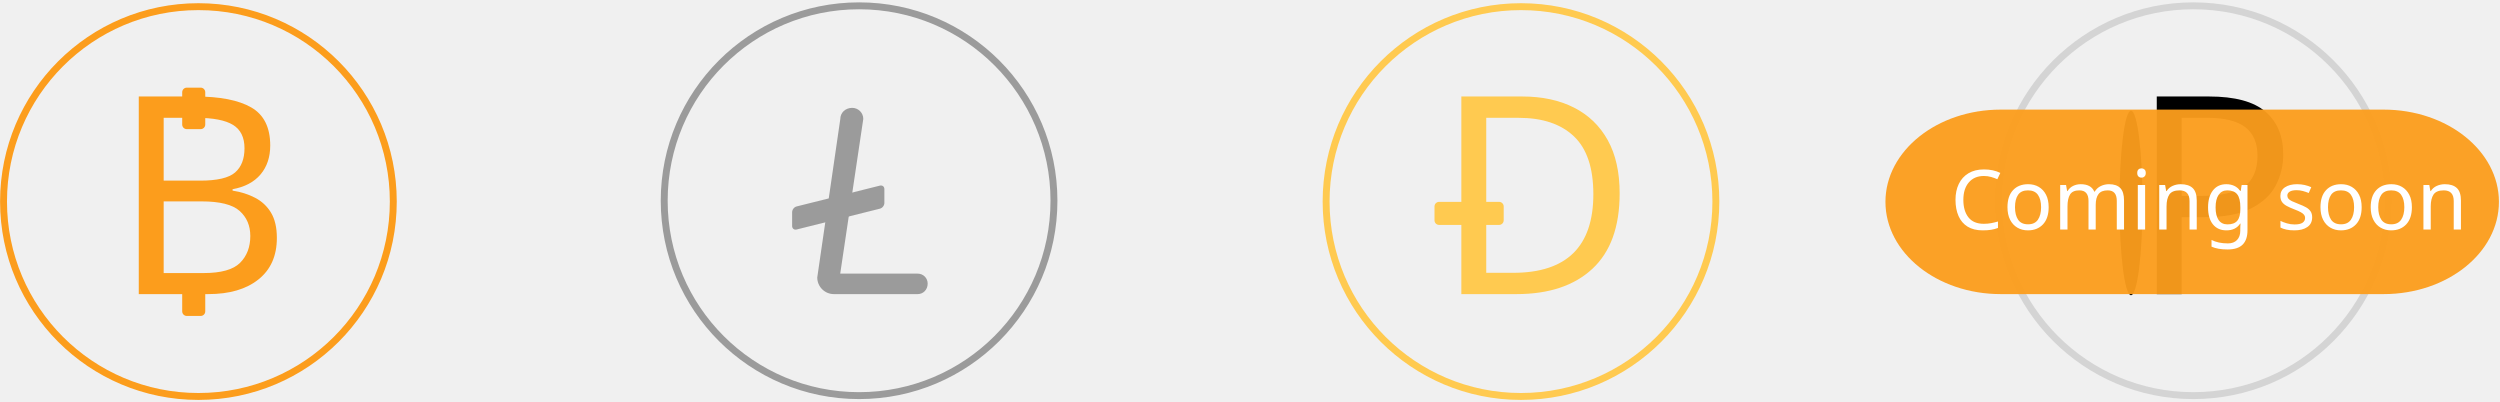
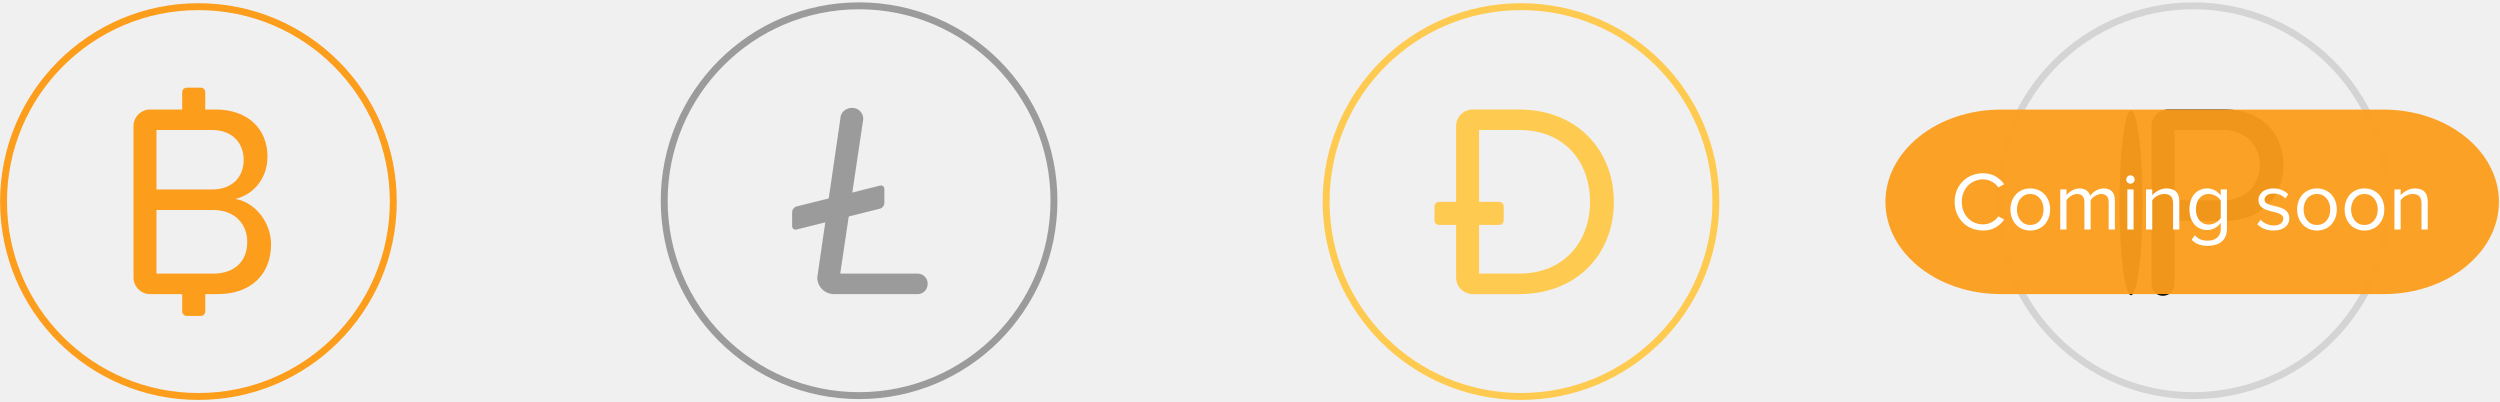
<svg xmlns="http://www.w3.org/2000/svg" width="1084px" height="174px" viewBox="0 0 1084 174" version="1.1">
  <description>Created with Sketch (http://www.bohemiancoding.com/sketch)</description>
  <defs />
  <g id="Page-1" stroke="none" stroke-width="1" fill="none" fill-rule="evenodd">
    <g id="landing-page" transform="translate(-657, -2382)">
      <g id="coinz" transform="translate(659, 2385)">
        <g id="Group" transform="translate(-0.468547, -0.474441)">
          <path d="M169,84.872 C169,131.547 131.167,169.381 84.5,169.381 C37.833,169.381 0,131.547 0,84.872 C0,38.203 37.833,0.363 84.5,0.363 C131.167,0.363 169,38.203 169,84.872 L169,84.872 Z" id="Stroke-4869" stroke="#FC9D1C" stroke-width="3" stroke-linecap="round" stroke-linejoin="round" />
-           <text id="B" fill="#FC9D1C" font-family="Proxima Nova Soft" font-size="120" font-weight="normal">
-             <tspan x="47" y="125">B</tspan>
-           </text>
          <rect id="Rectangle-8" fill="#FC9D1C" x="77.469" y="35.474" width="10" height="18" rx="2" />
          <rect id="Rectangle-8-copy" fill="#FC9D1C" x="77.469" y="116.474" width="10" height="18" rx="2" />
+           <path d="M116,103.4 C116,93.8 108.92,85.04 100.4,83.72 C107.72,82.16 114.44,75.44 114.44,65.36 C114.44,53.36 105.92,44.96 92,44.96 L63.56,44.96 C59.6,44.96 56.36,48.2 56.36,52.16 L56.36,117.8 C56.36,121.76 59.6,125 63.56,125 L92.84,125 C107.48,125 116,116.24 116,103.4 Z M104.12,66.8 C104.12,74.12 99.32,79.64 90.32,79.64 L66.32,79.64 L66.32,53.84 L90.32,53.84 C99.32,53.84 104.12,59.6 104.12,66.8 Z M105.68,102.32 C105.68,110.84 100.16,116.12 90.8,116.12 L66.32,116.12 L66.32,88.52 L90.8,88.52 C100.64,88.52 105.68,95 105.68,102.32 Z" id="B" fill="#FC9D1C" />
        </g>
        <g id="Group-copy" transform="translate(573, -0.474441)">
          <path d="M169,84.872 C169,131.547 131.167,169.381 84.5,169.381 C37.833,169.381 0,131.547 0,84.872 C0,38.203 37.833,0.363 84.5,0.363 C131.167,0.363 169,38.203 169,84.872 L169,84.872 Z" id="Stroke-4869" stroke="#FFCA50" stroke-width="3" stroke-linecap="round" stroke-linejoin="round" />
-           <text id="D" fill="#FFCA50" font-family="Proxima Nova Soft" font-size="120" font-weight="normal">
-             <tspan x="47" y="125">D</tspan>
-           </text>
          <rect id="Rectangle-8" fill="#FFCA50" x="47" y="85" width="30" height="10" rx="2" />
+           <path d="M124.76,85.04 C124.76,62.36 108.56,44.96 83.72,44.96 L63.56,44.96 C59.6,44.96 56.36,48.2 56.36,52.16 L56.36,117.8 C56.36,121.76 59.6,125 63.56,125 L83.72,125 C108.56,125 124.76,107.84 124.76,85.04 Z M114.44,85.04 C114.44,102.2 103.16,116.12 83.72,116.12 L66.32,116.12 L66.32,53.84 L83.72,53.84 C103.52,53.84 114.44,67.76 114.44,85.04 Z" id="D" fill="#FFCA50" />
        </g>
        <g id="Group-copy-2" transform="translate(815.5315, -0.474441)">
          <path d="M218,84.509 C218,131.184 180.167,169.018 133.5,169.018 C86.833,169.018 49,131.184 49,84.509 C49,37.84 86.833,0 133.5,0 C180.167,0 218,37.84 218,84.509 L218,84.509 Z" id="Stroke-4869" stroke="#D4D4D4" stroke-width="3" stroke-linecap="round" stroke-linejoin="round" />
-           <g id="P-+-Rectangle-12" transform="translate(101, 32)" fill="#000000">
-             <text id="P" font-family="Proxima Nova Soft" font-size="120" font-weight="normal">
-               <tspan x="5" y="93">P</tspan>
-             </text>
-             <rect id="Rectangle-12" x="0.469" y="13.474" width="10" height="80" rx="40" />
+           <g id="P-+-Rectangle-12" transform="translate(101, 45)" fill="#000000">
+             <rect id="Rectangle-12" x="0.469" y="0.474" width="10" height="80" rx="40" />
+             <path d="M71.6,24.08 C71.6,11 62.6,-0.04 46.52,-0.04 L21.56,-0.04 C17.6,-0.04 14.36,3.2 14.36,7.16 L14.36,75.8 C14.36,78.56 16.52,80.72 19.28,80.72 C22.16,80.72 24.32,78.56 24.32,75.8 L24.32,48.2 L46.52,48.2 C62.36,48.2 71.6,37.16 71.6,24.08 Z M61.28,24.08 C61.28,33.08 54.8,39.32 45.32,39.32 L24.32,39.32 L24.32,8.84 L45.32,8.84 C54.8,8.84 61.28,15.08 61.28,24.08 Z" id="P" />
          </g>
          <rect id="Rectangle-13" opacity="0.95" fill="#FC9D1C" x="0" y="45" width="266" height="80" rx="50" />
-           <text id="Coming-soon" fill="#FFFFFF" font-family="Proxima Nova" font-size="36" font-weight="normal">
-             <tspan x="28.168" y="97">Coming soon</tspan>
-           </text>
+           <path d="M42.352,97.432 C46.6,97.432 49.48,95.416 51.496,92.68 L48.94,91.276 C47.572,93.328 45.088,94.768 42.352,94.768 C37.096,94.768 33.1,90.7 33.1,85.012 C33.1,79.288 37.096,75.256 42.352,75.256 C45.088,75.256 47.572,76.732 48.94,78.748 L51.46,77.344 C49.552,74.644 46.6,72.592 42.352,72.592 C35.44,72.592 30.004,77.632 30.004,85.012 C30.004,92.392 35.44,97.432 42.352,97.432 Z M62.8,97.432 C68.092,97.432 71.404,93.328 71.404,88.288 C71.404,83.248 68.092,79.18 62.8,79.18 C57.508,79.18 54.196,83.248 54.196,88.288 C54.196,93.328 57.508,97.432 62.8,97.432 Z M62.8,95.02 C59.092,95.02 57.004,91.852 57.004,88.288 C57.004,84.76 59.092,81.592 62.8,81.592 C66.508,81.592 68.56,84.76 68.56,88.288 C68.56,91.852 66.508,95.02 62.8,95.02 Z M99.484,97 L99.484,84.436 C99.484,80.944 97.792,79.18 94.624,79.18 C92.104,79.18 89.764,80.836 88.792,82.42 C88.288,80.62 86.776,79.18 84.112,79.18 C81.556,79.18 79.216,81.016 78.496,82.132 L78.496,79.612 L75.796,79.612 L75.796,97 L78.496,97 L78.496,84.292 C79.432,82.888 81.304,81.592 83.068,81.592 C85.336,81.592 86.272,82.996 86.272,85.192 L86.272,97 L88.972,97 L88.972,84.256 C89.872,82.888 91.78,81.592 93.58,81.592 C95.812,81.592 96.784,82.996 96.784,85.192 L96.784,97 L99.484,97 Z M106.216,77.128 C107.224,77.128 108.052,76.336 108.052,75.328 C108.052,74.32 107.224,73.492 106.216,73.492 C105.244,73.492 104.416,74.32 104.416,75.328 C104.416,76.336 105.244,77.128 106.216,77.128 Z M107.584,97 L107.584,79.612 L104.884,79.612 L104.884,97 L107.584,97 Z M127.42,97 L127.42,84.796 C127.42,81.016 125.512,79.18 121.876,79.18 C119.284,79.18 116.908,80.692 115.684,82.132 L115.684,79.612 L112.984,79.612 L112.984,97 L115.684,97 L115.684,84.292 C116.692,82.888 118.708,81.592 120.832,81.592 C123.172,81.592 124.72,82.564 124.72,85.624 L124.72,97 L127.42,97 Z M139.804,104.056 C144.052,104.056 148.084,102.256 148.084,96.496 L148.084,79.612 L145.384,79.612 L145.384,82.24 C143.98,80.332 141.892,79.18 139.552,79.18 C134.98,79.18 131.812,82.636 131.812,88.216 C131.812,93.832 135.016,97.216 139.552,97.216 C142,97.216 144.124,95.884 145.384,94.12 L145.384,96.604 C145.384,100.42 142.684,101.824 139.804,101.824 C137.32,101.824 135.592,101.176 134.152,99.448 L132.784,101.464 C134.836,103.48 136.852,104.056 139.804,104.056 Z M140.2,94.84 C136.708,94.84 134.62,92.032 134.62,88.216 C134.62,84.364 136.708,81.592 140.2,81.592 C142.36,81.592 144.448,82.888 145.384,84.4 L145.384,91.996 C144.448,93.508 142.36,94.84 140.2,94.84 Z M168.28,97.432 C172.78,97.432 175.12,95.092 175.12,92.176 C175.12,85.408 164.356,87.928 164.356,84.112 C164.356,82.564 165.832,81.376 168.208,81.376 C170.44,81.376 172.348,82.312 173.392,83.572 L174.652,81.7 C173.248,80.296 171.16,79.18 168.208,79.18 C164.068,79.18 161.728,81.484 161.728,84.184 C161.728,90.628 172.492,88.036 172.492,92.248 C172.492,93.976 171.052,95.236 168.388,95.236 C166.012,95.236 163.816,94.084 162.664,92.752 L161.26,94.696 C163.024,96.568 165.436,97.432 168.28,97.432 Z M187.108,97.432 C192.4,97.432 195.712,93.328 195.712,88.288 C195.712,83.248 192.4,79.18 187.108,79.18 C181.816,79.18 178.504,83.248 178.504,88.288 C178.504,93.328 181.816,97.432 187.108,97.432 Z M187.108,95.02 C183.4,95.02 181.312,91.852 181.312,88.288 C181.312,84.76 183.4,81.592 187.108,81.592 C190.816,81.592 192.868,84.76 192.868,88.288 C192.868,91.852 190.816,95.02 187.108,95.02 Z M207.7,97.432 C212.992,97.432 216.304,93.328 216.304,88.288 C216.304,83.248 212.992,79.18 207.7,79.18 C202.408,79.18 199.096,83.248 199.096,88.288 C199.096,93.328 202.408,97.432 207.7,97.432 Z M207.7,95.02 C203.992,95.02 201.904,91.852 201.904,88.288 C201.904,84.76 203.992,81.592 207.7,81.592 C211.408,81.592 213.46,84.76 213.46,88.288 C213.46,91.852 211.408,95.02 207.7,95.02 Z M235.132,97 L235.132,84.796 C235.132,81.016 233.224,79.18 229.588,79.18 C226.996,79.18 224.62,80.692 223.396,82.132 L223.396,79.612 L220.696,79.612 L220.696,97 L223.396,97 L223.396,84.292 C224.404,82.888 226.42,81.592 228.544,81.592 C230.884,81.592 232.432,82.564 232.432,85.624 L232.432,97 L235.132,97 Z" id="Coming-soon" fill="#FFFFFF" />
        </g>
        <g id="Group-copy" transform="translate(286, -0.474441)">
          <path d="M169,84.509 C169,131.184 131.167,169.018 84.5,169.018 C37.833,169.018 0,131.184 0,84.509 C0,37.84 37.833,0 84.5,0 C131.167,0 169,37.84 169,84.509 L169,84.509 Z" id="Stroke-4869" stroke="#9B9B9B" stroke-width="3" stroke-linecap="round" stroke-linejoin="round" />
          <g id="L-+-Rectangle-8-copy" transform="translate(55, 44)" fill="#9B9B9B">
            <path d="M54.92,72.12 L21.32,72.12 L31.32,5.04 C31.32,2.4 29.16,0.24 26.52,0.24 C23.52,0.24 21.36,2.4 21.36,5.04 L11.36,73.8 C11.36,77.76 14.6,81 18.56,81 L54.92,81 C57.32,81 59.24,79.08 59.24,76.44 C59.24,74.04 57.32,72.12 54.92,72.12 Z" id="L" />
            <path d="M12.468,23.474 C11.364,23.474 10.687,24.347 10.954,25.417 L19.983,61.532 C20.251,62.605 21.356,63.474 22.468,63.474 L28.469,63.474 C29.573,63.474 30.25,62.602 29.983,61.532 L20.954,25.417 C20.686,24.344 19.581,23.474 18.469,23.474 L12.468,23.474 Z" id="Rectangle-8-copy" transform="translate(20.46855, 43.47444) rotate(-270) translate(-20.46855, -43.47444) " />
          </g>
        </g>
      </g>
    </g>
  </g>
</svg>
